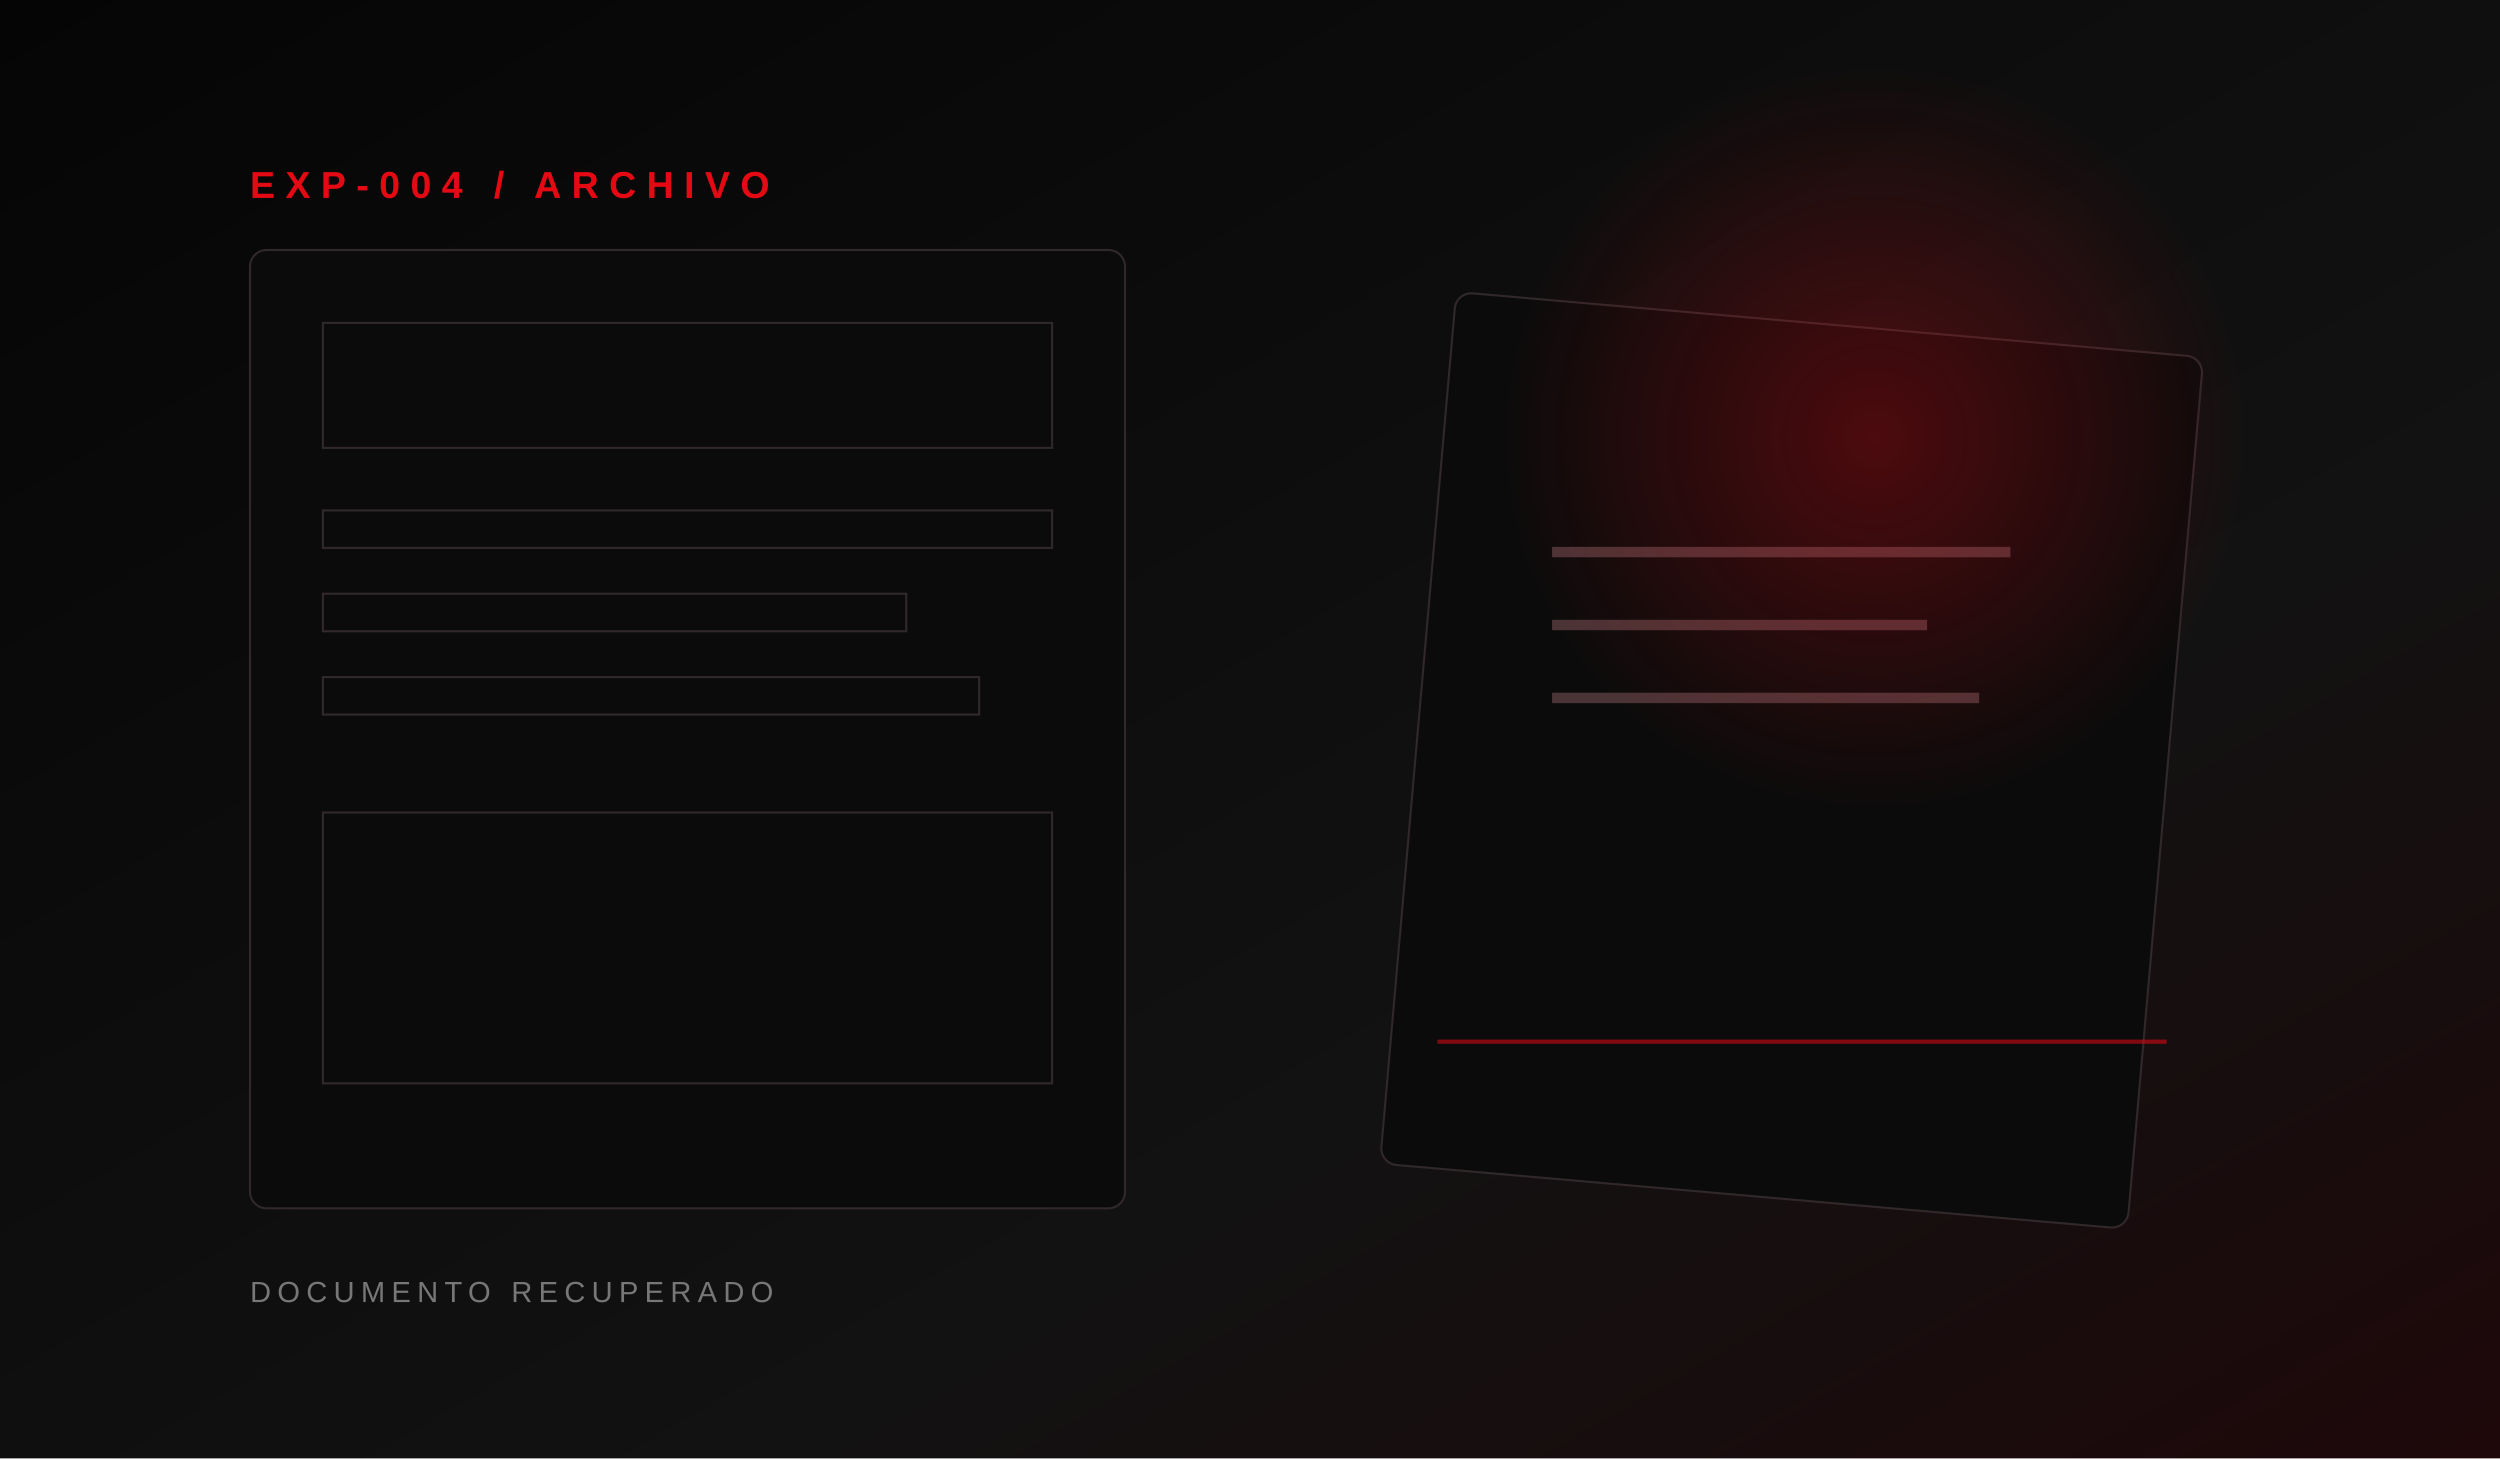
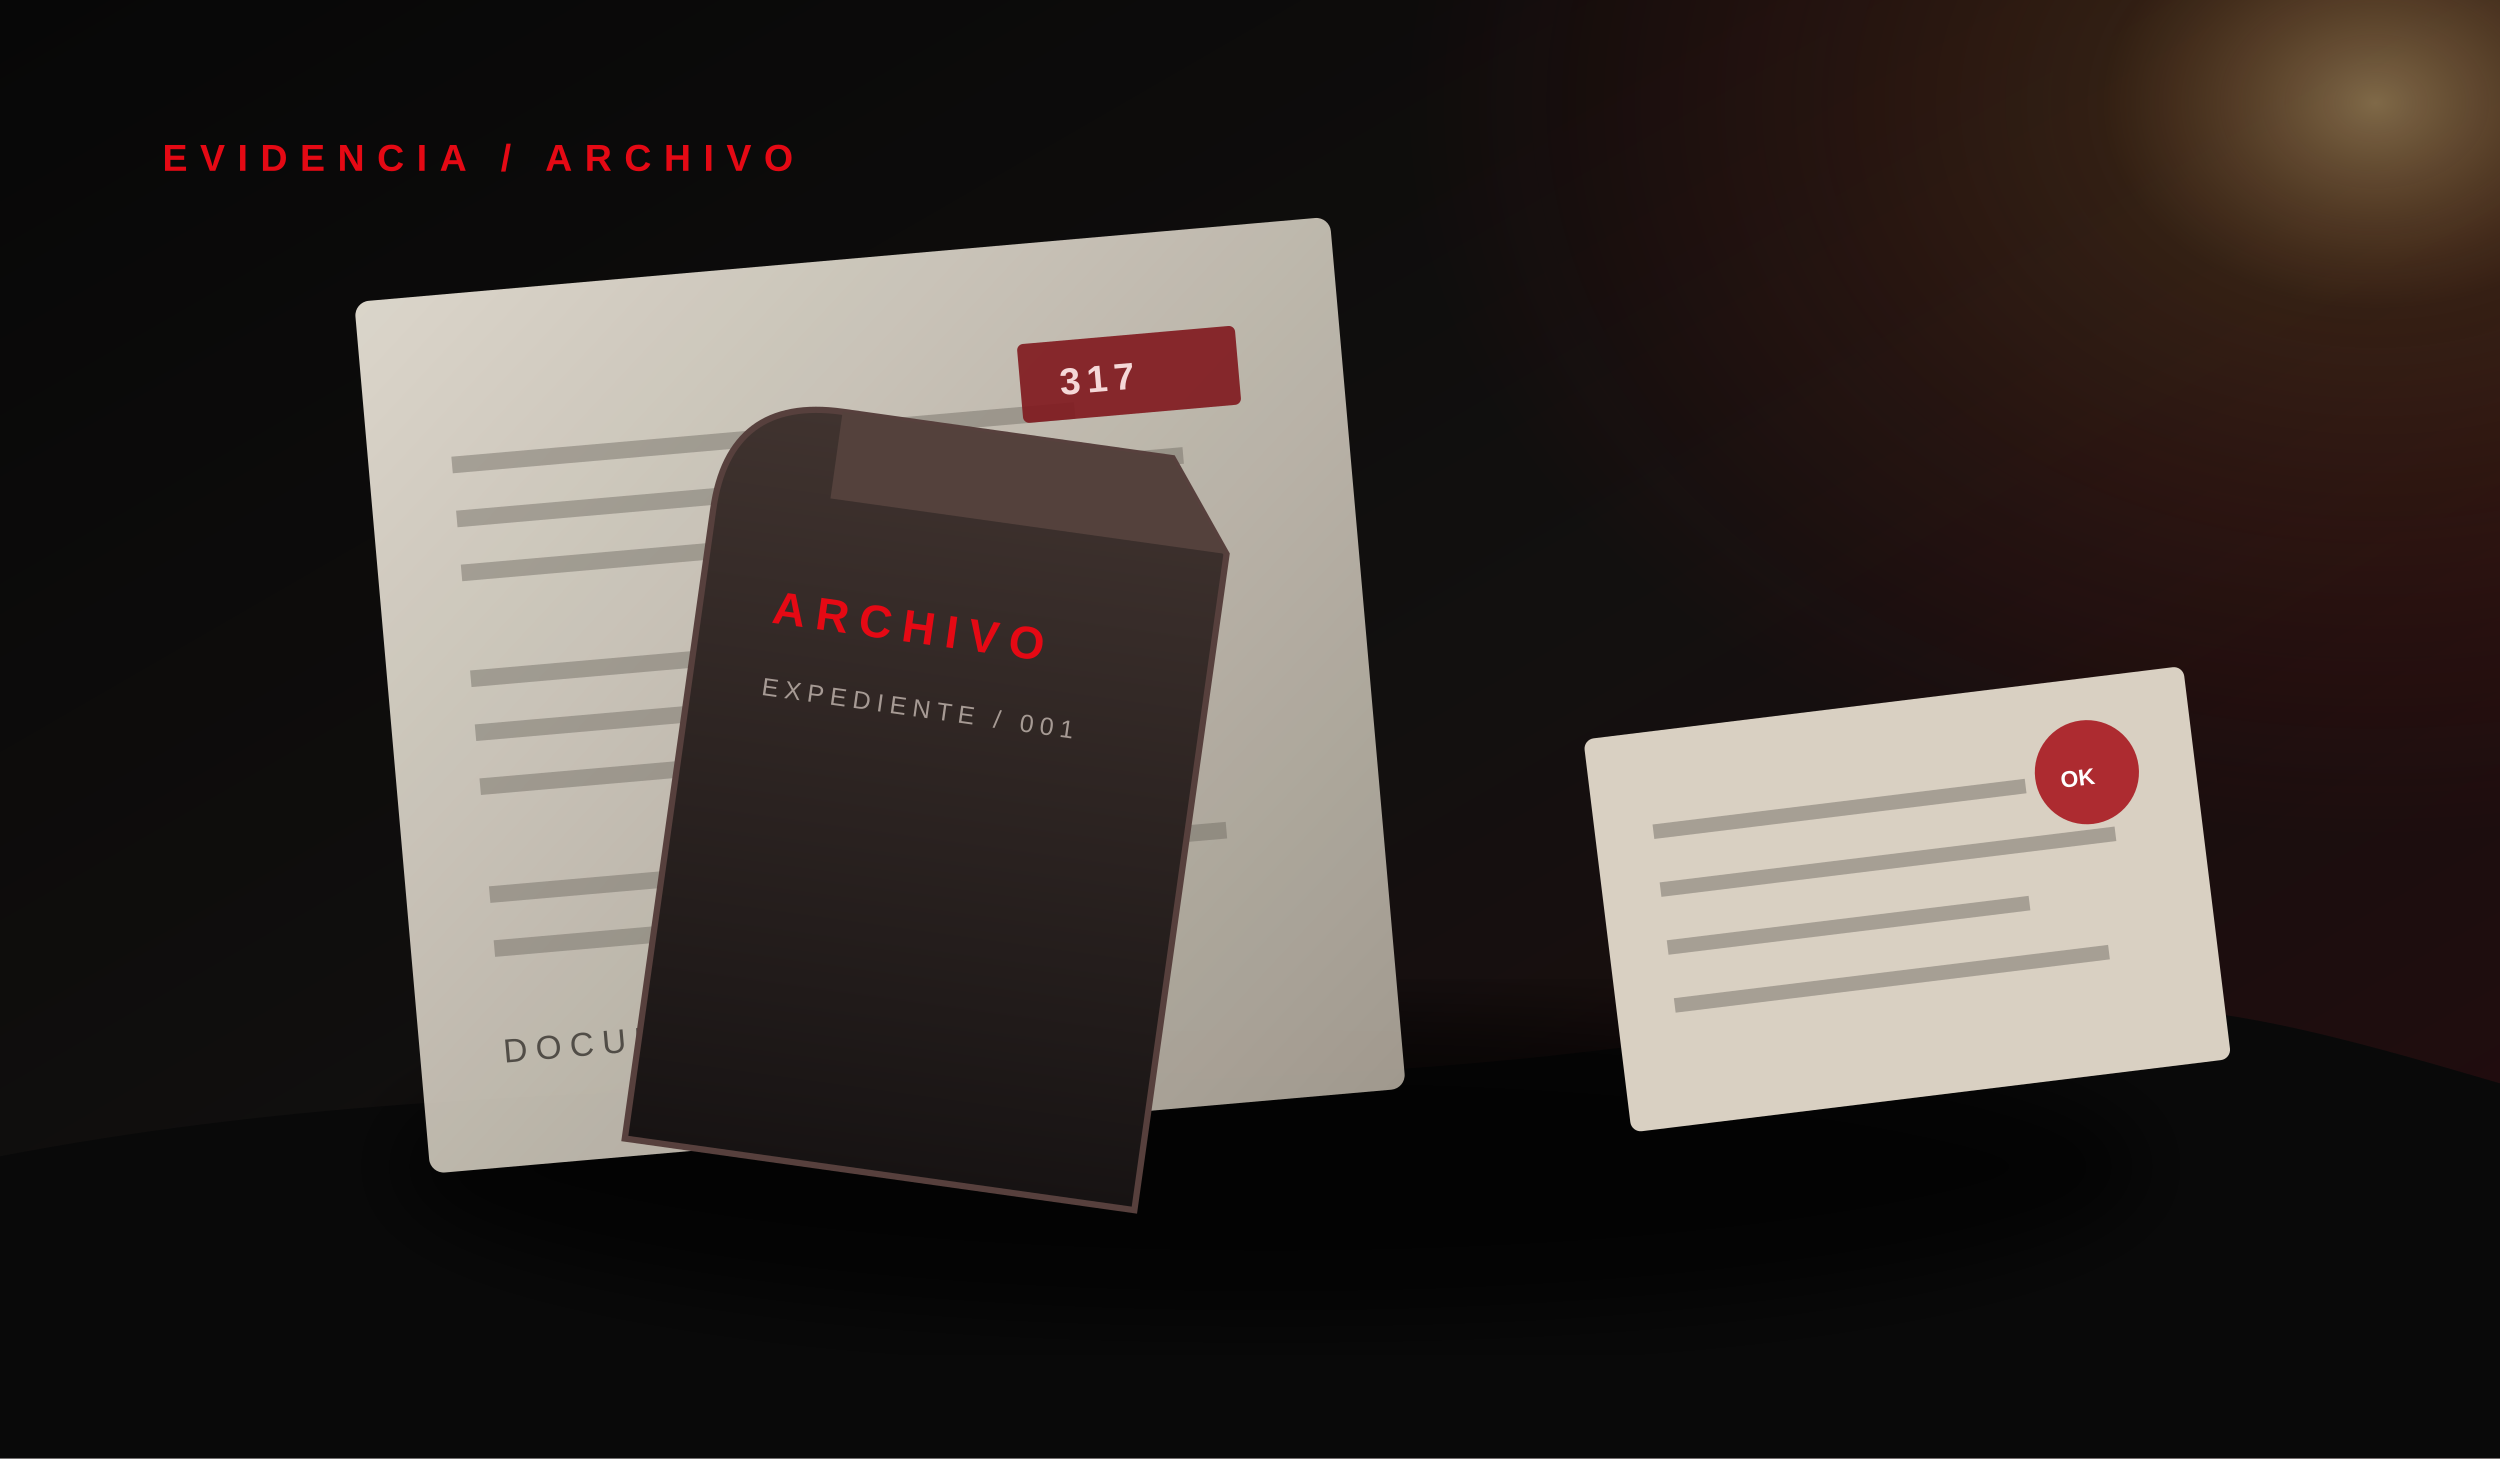
- <svg xmlns="http://www.w3.org/2000/svg" viewBox="0 0 1200 700">
+ <svg xmlns="http://www.w3.org/2000/svg" viewBox="0 0 1200 700" role="img" aria-labelledby="t d">
  <defs>
-     <linearGradient id="g" x2="1" y2="1">
-       <stop stop-color="#050505" />
-       <stop offset=".65" stop-color="#121212" />
-       <stop offset="1" stop-color="#1e080a" />
+     <linearGradient id="bg" x1="0" y1="0" x2="1" y2="1">
+       <stop stop-color="#070707" />
+       <stop offset=".52" stop-color="#12100f" />
+       <stop offset="1" stop-color="#250b0d" />
    </linearGradient>
-     <radialGradient id="r">
-       <stop stop-color="#e50914" stop-opacity=".3" />
+     <radialGradient id="lamp" cx=".76" cy=".25" r=".55">
+       <stop stop-color="#ffd18b" stop-opacity=".46" />
+       <stop offset=".28" stop-color="#c96b2b" stop-opacity=".18" />
      <stop offset="1" stop-color="#e50914" stop-opacity="0" />
    </radialGradient>
+     <linearGradient id="paper" x1="0" y1="0" x2="1" y2="1">
+       <stop stop-color="#e7e1d5" />
+       <stop offset="1" stop-color="#aaa397" />
+     </linearGradient>
+     <linearGradient id="folder" x1="0" y1="0" x2="0" y2="1">
+       <stop stop-color="#40332f" />
+       <stop offset="1" stop-color="#171313" />
+     </linearGradient>
+     <filter id="shadow">
+       <feGaussianBlur stdDeviation="18" />
+     </filter>
  </defs>
-   <rect width="1200" height="700" fill="url(#g)" />
-   <g stroke="#30282a" fill="#0b0b0b">
-     <rect x="120" y="120" width="420" height="460" rx="8" />
-     <rect x="155" y="155" width="350" height="60" />
-     <rect x="155" y="245" width="350" height="18" />
-     <rect x="155" y="285" width="280" height="18" />
-     <rect x="155" y="325" width="315" height="18" />
-     <rect x="155" y="390" width="350" height="130" />
-     <rect x="680" y="155" width="360" height="420" rx="8" transform="rotate(5 860 365)" />
+   <rect width="1200" height="700" fill="url(#bg)" />
+   <ellipse cx="920" cy="210" rx="430" ry="320" fill="url(#lamp)" />
+   <path d="M0 555C260 505 500 535 760 505S1030 470 1200 520V700H0Z" fill="#090909" />
+   <ellipse cx="610" cy="560" rx="420" ry="75" fill="#000" opacity=".62" filter="url(#shadow)" />
+   <g transform="translate(170 145) rotate(-5)">
+     <rect x="0" y="0" width="470" height="420" rx="7" fill="url(#paper)" opacity=".94" />
+     <path d="M40 82h300M40 108h350M40 134h265M40 185h340M40 211h290M40 237h325M40 289h355M40 315h250" stroke="#6d6860" stroke-width="8" opacity=".45" />
+     <rect x="315" y="48" width="105" height="38" rx="3" fill="#7f171d" opacity=".9" />
+     <text x="334" y="74" fill="#f5d8d8" font-family="Arial" font-size="18" font-weight="700" letter-spacing="3">317</text>
+     <text x="40" y="370" fill="#514d47" font-family="Arial" font-size="16" letter-spacing="4">DOCUMENTO RECUPERADO</text>
  </g>
-   <path d="M745 265h220M745 300h180M745 335h205" stroke="#4a3436" stroke-width="5" />
-   <path d="M690 500h350" stroke="#e50914" stroke-opacity=".55" stroke-width="2" />
-   <circle cx="900" cy="210" r="180" fill="url(#r)" />
-   <text x="120" y="95" fill="#e50914" font-family="Arial" font-size="18" font-weight="700" letter-spacing="5">EXP-004 / ARCHIVO</text>
-   <text x="120" y="625" fill="#777" font-family="Arial" font-size="14" letter-spacing="3">DOCUMENTO RECUPERADO</text>
+   <g transform="translate(350 190) rotate(8)">
+     <path d="M0 55Q0 0 55 0h160l32 42v318H0Z" fill="url(#folder)" stroke="#57403d" stroke-width="3" />
+     <path d="M55 0h160l32 42H55Z" fill="#54413c" />
+     <text x="35" y="105" fill="#e50914" font-family="Arial" font-size="22" font-weight="700" letter-spacing="5">ARCHIVO</text>
+     <text x="35" y="140" fill="#a69a94" font-family="Arial" font-size="12" letter-spacing="3">EXPEDIENTE / 001</text>
+   </g>
+   <g transform="translate(760 355) rotate(-7)">
+     <rect width="290" height="190" rx="5" fill="#d9d0c2" />
+     <path d="M28 48h180M28 76h220M28 104h175M28 132h210" stroke="#68635c" stroke-width="7" opacity=".45" />
+     <circle cx="238" cy="45" r="25" fill="#a81920" opacity=".9" />
+     <text x="225" y="51" fill="#fff" font-family="Arial" font-size="11" font-weight="700">OK</text>
+   </g>
+   <text x="78" y="82" fill="#e50914" font-family="Arial" font-size="18" font-weight="700" letter-spacing="6">EVIDENCIA / ARCHIVO</text>
</svg>
